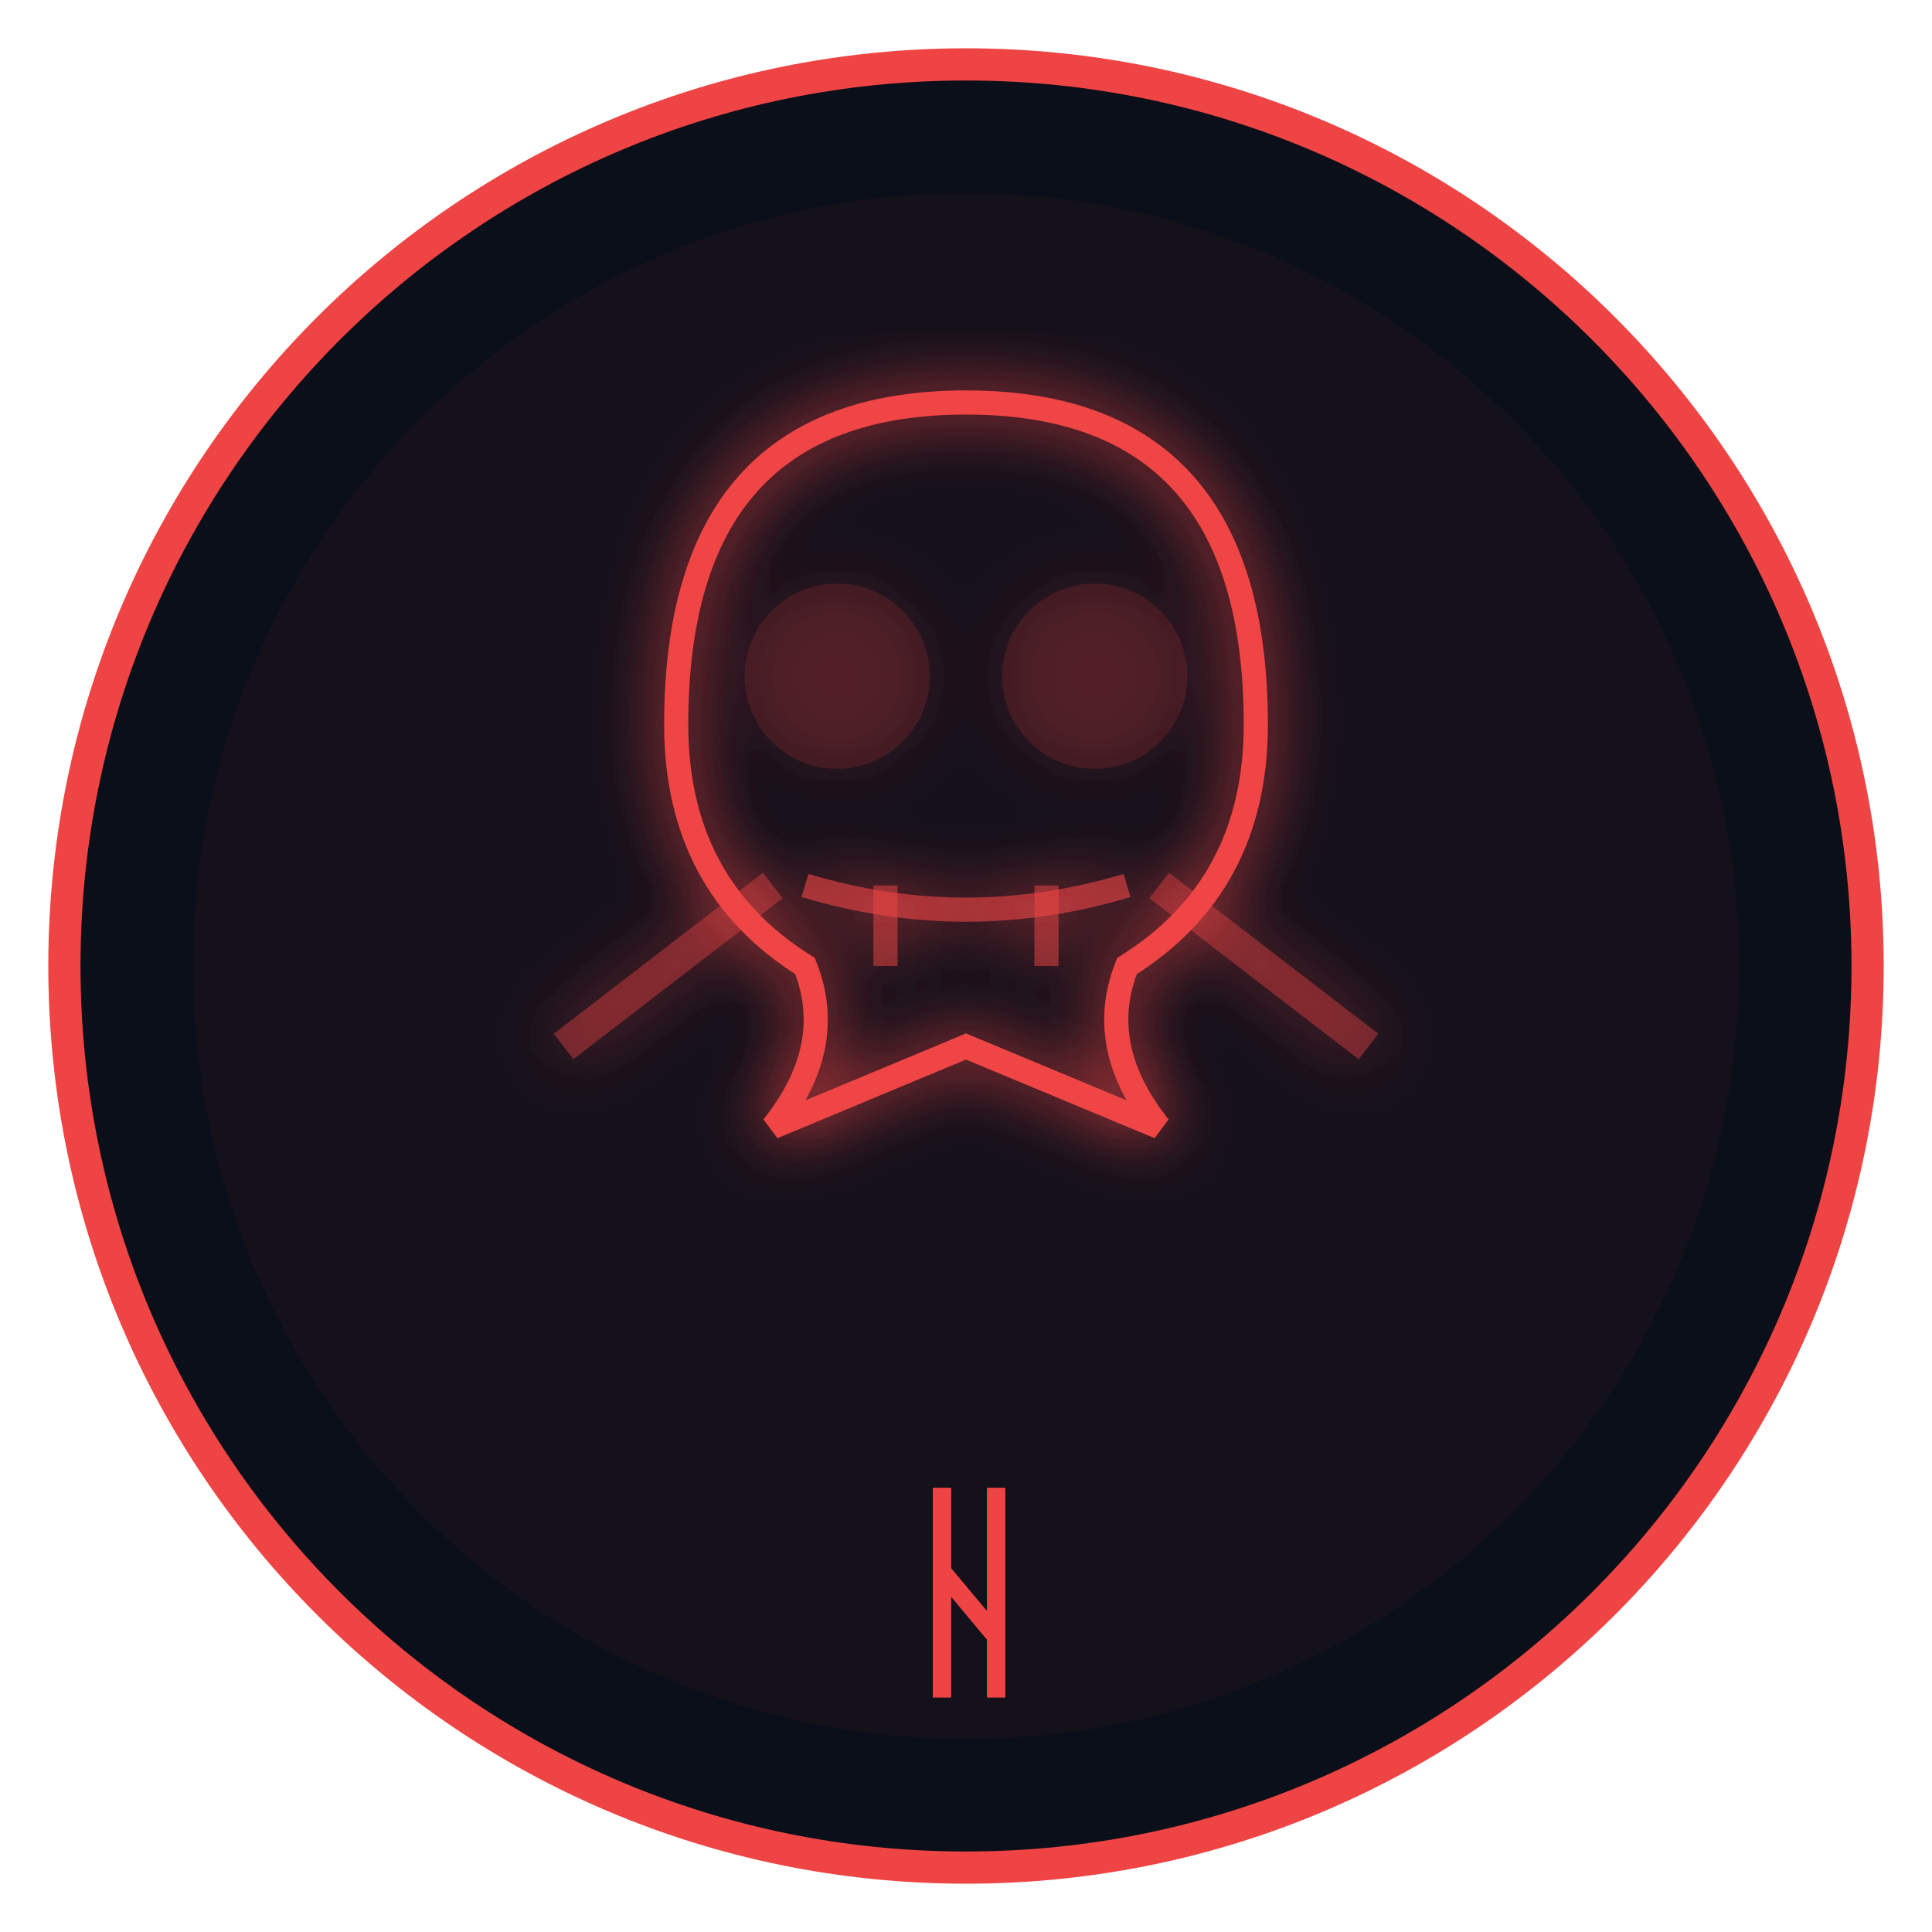
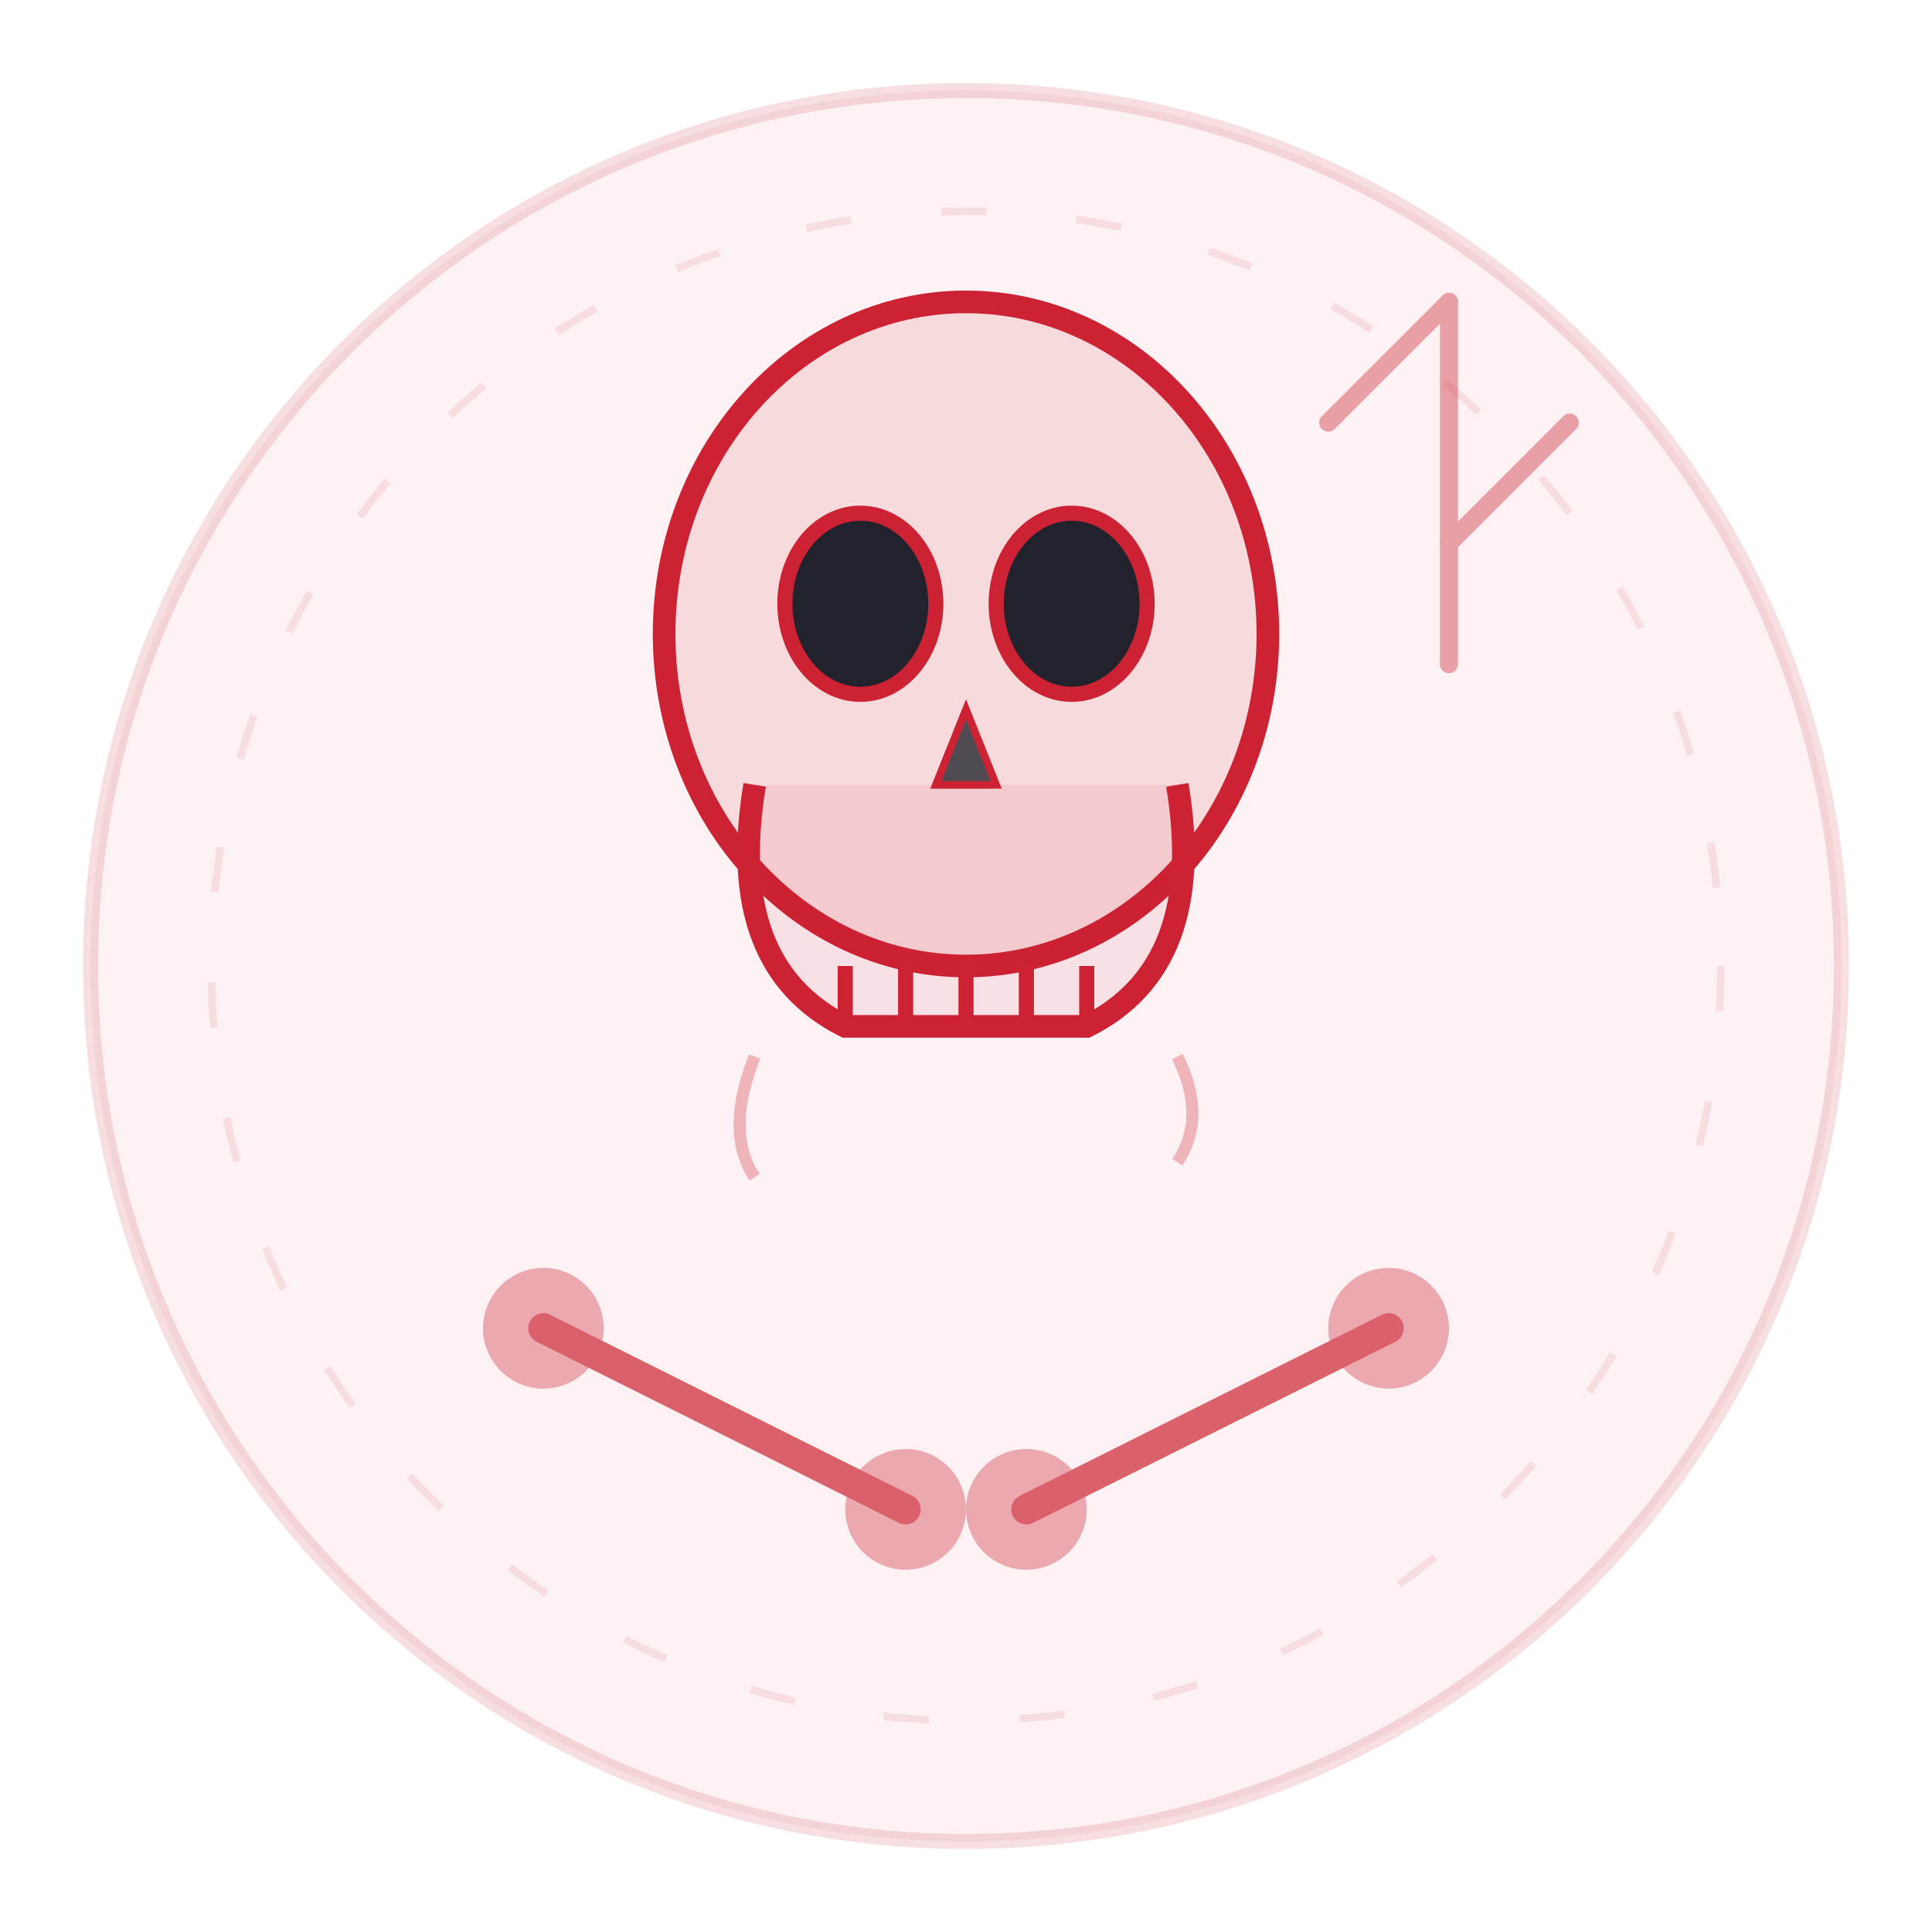
- <svg xmlns="http://www.w3.org/2000/svg" viewBox="0 0 120 120" fill="none">
-   <defs>
-     <filter id="glow">
-       <feGaussianBlur stdDeviation="2" result="b" />
-       <feMerge>
-         <feMergeNode in="b" />
-         <feMergeNode in="SourceGraphic" />
-       </feMerge>
-     </filter>
-   </defs>
-   <circle cx="60" cy="60" r="56" fill="#0b0f19" stroke="#ef4444" stroke-width="2" />
-   <circle cx="60" cy="60" r="48" fill="#ef4444" opacity="0.05" />
-   <g filter="url(#glow)" stroke="#ef4444" stroke-width="1.5" fill="none">
-     <path d="M42 45 Q42 25 60 25 Q78 25 78 45 Q78 55 70 60 Q68 65 72 70 L60 65 L48 70 Q52 65 50 60 Q42 55 42 45Z" />
-     <circle cx="52" cy="42" r="5" fill="#ef4444" opacity="0.15" />
-     <circle cx="68" cy="42" r="5" fill="#ef4444" opacity="0.15" />
-     <path d="M50 55 Q60 58 70 55" opacity="0.6" />
-     <line x1="55" y1="55" x2="55" y2="60" opacity="0.5" />
-     <line x1="65" y1="55" x2="65" y2="60" opacity="0.5" />
-     <path d="M35 65 L48 55" opacity="0.4" stroke-width="2" />
-     <path d="M85 65 L72 55" opacity="0.4" stroke-width="2" />
+ <svg xmlns="http://www.w3.org/2000/svg" viewBox="0 0 128 128" fill="none">
+   <circle cx="64" cy="64" r="58" fill="rgba(204,34,51,0.06)" stroke="rgba(204,34,51,0.15)" stroke-width="1" />
+   <circle cx="64" cy="64" r="50" fill="none" stroke="rgba(204,34,51,0.1)" stroke-width="0.5" stroke-dasharray="3,6" />
+   <g transform="translate(64,50)">
+     <ellipse cx="0" cy="-8" rx="20" ry="22" fill="rgba(204,34,51,0.12)" stroke="#cc2233" stroke-width="1.5" />
+     <ellipse cx="-7" cy="-10" rx="5" ry="6" fill="rgba(11,15,25,0.9)" stroke="#cc2233" stroke-width="1" />
+     <ellipse cx="7" cy="-10" rx="5" ry="6" fill="rgba(11,15,25,0.9)" stroke="#cc2233" stroke-width="1" />
+     <path d="M0,-3 L-2,2 L2,2 Z" fill="rgba(11,15,25,0.7)" stroke="#cc2233" stroke-width="0.5" />
+     <path d="M-14,2 Q-16,14 -8,18 L8,18 Q16,14 14,2" fill="rgba(204,34,51,0.08)" stroke="#cc2233" stroke-width="1.5" />
+     <line x1="-8" y1="14" x2="-8" y2="18" stroke="#cc2233" stroke-width="1" />
+     <line x1="-4" y1="14" x2="-4" y2="18" stroke="#cc2233" stroke-width="1" />
+     <line x1="0" y1="14" x2="0" y2="18" stroke="#cc2233" stroke-width="1" />
+     <line x1="4" y1="14" x2="4" y2="18" stroke="#cc2233" stroke-width="1" />
+     <line x1="8" y1="14" x2="8" y2="18" stroke="#cc2233" stroke-width="1" />
  </g>
-   <text x="60" y="104" text-anchor="middle" fill="#ef4444" font-family="serif" font-size="14" font-weight="bold">ᚺ</text>
+   <g stroke="#cc2233" stroke-width="2" stroke-linecap="round" opacity="0.7">
+     <line x1="36" y1="88" x2="60" y2="100" />
+     <line x1="92" y1="88" x2="68" y2="100" />
+     <circle cx="36" cy="88" r="3" fill="#cc2233" opacity="0.5" />
+     <circle cx="60" cy="100" r="3" fill="#cc2233" opacity="0.5" />
+     <circle cx="92" cy="88" r="3" fill="#cc2233" opacity="0.5" />
+     <circle cx="68" cy="100" r="3" fill="#cc2233" opacity="0.5" />
+   </g>
+   <g stroke="#cc2233" stroke-width="1.2" stroke-linecap="round" opacity="0.4">
+     <line x1="96" y1="20" x2="96" y2="44" />
+     <line x1="88" y1="28" x2="96" y2="20" />
+     <line x1="96" y1="36" x2="104" y2="28" />
+   </g>
+   <g fill="none" stroke="#cc2233" stroke-width="0.8" opacity="0.3">
+     <path d="M50,70 Q48,75 50,78" />
+     <path d="M78,70 Q80,74 78,77" />
+   </g>
</svg>
